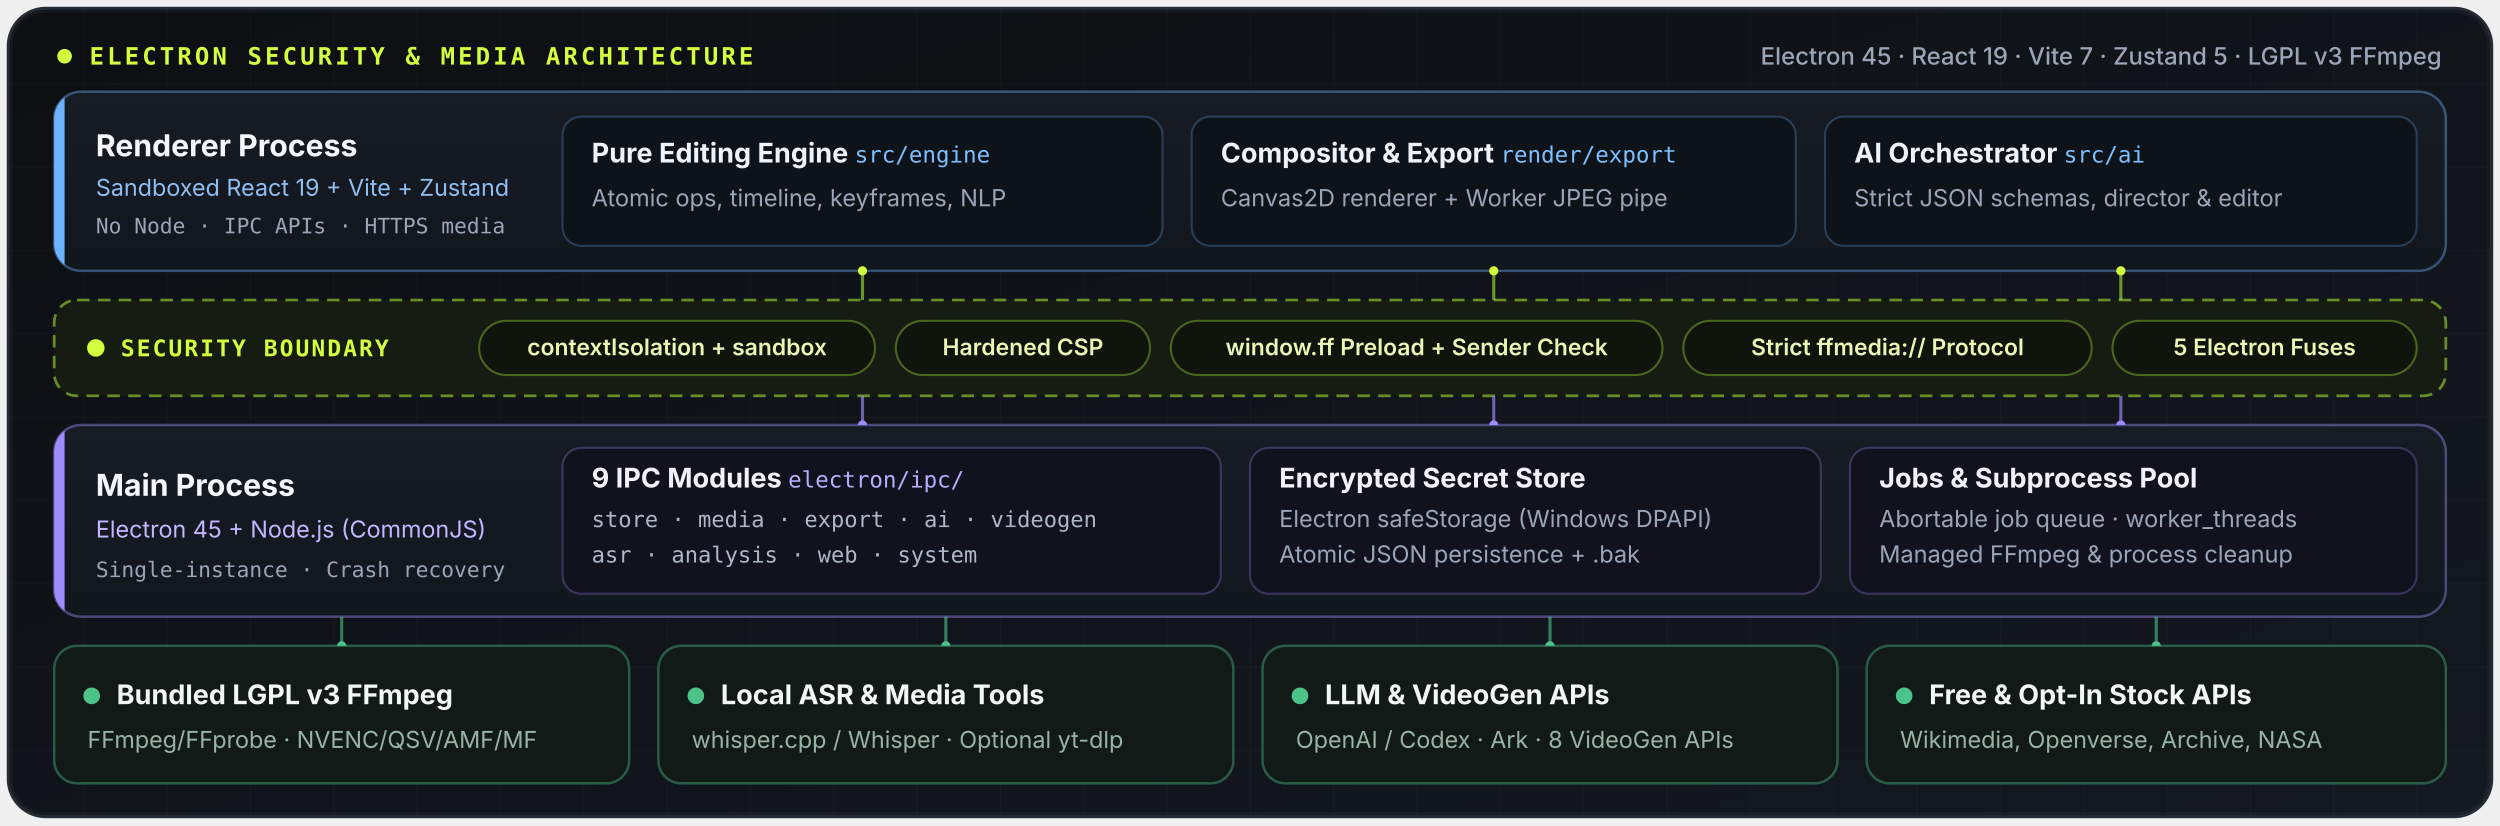
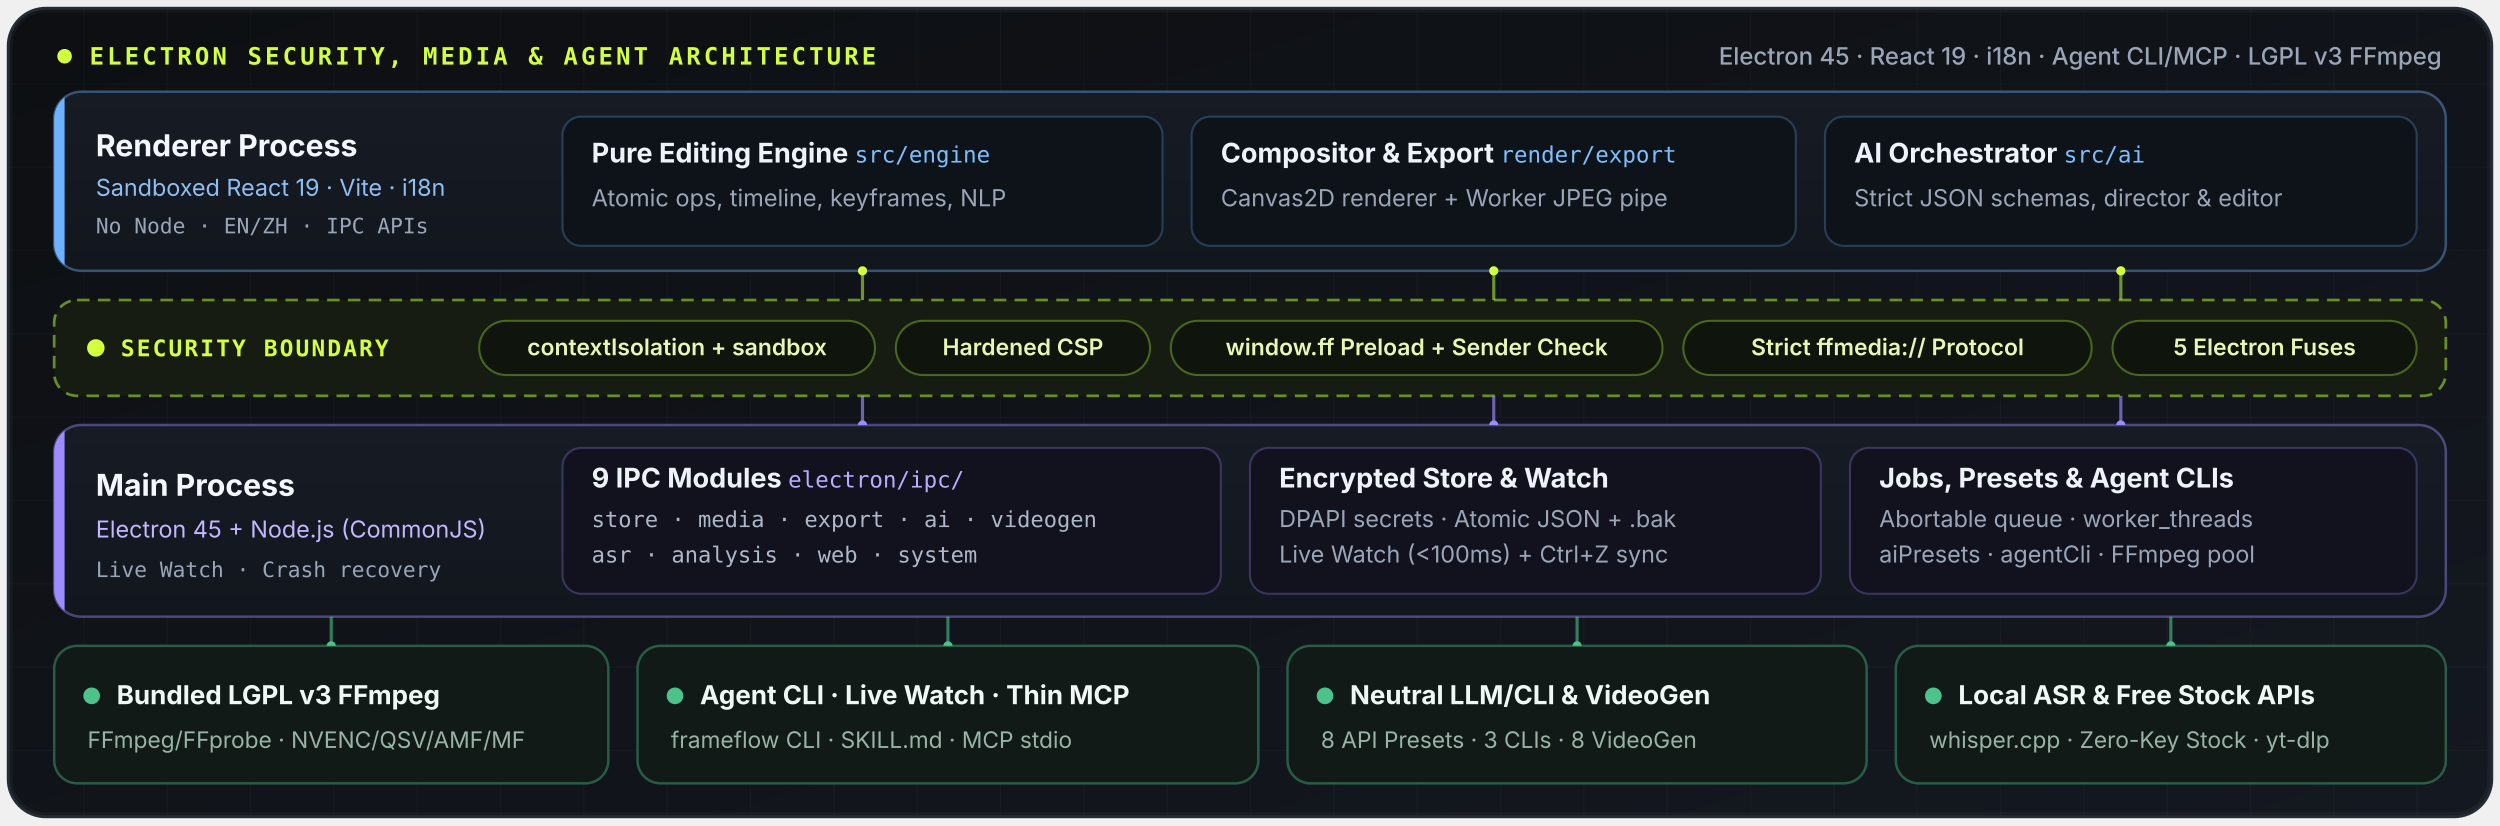
<svg xmlns="http://www.w3.org/2000/svg" viewBox="0 0 1200 396" width="1200" height="396" role="img" aria-labelledby="arch-dark-title arch-dark-desc">
  <defs>
    <linearGradient id="ad-bg" x1="0" y1="0" x2="1" y2="1">
      <stop offset="0%" stop-color="#0d0f12" />
      <stop offset="100%" stop-color="#141820" />
    </linearGradient>
    <linearGradient id="ad-layer" x1="0" y1="0" x2="0" y2="1">
      <stop offset="0%" stop-color="#171b24" />
      <stop offset="100%" stop-color="#12161d" />
    </linearGradient>
    <clipPath id="ad-outer-clip">
      <rect x="4" y="4" width="1192" height="388" rx="18" />
    </clipPath>
    <clipPath id="ad-renderer-clip">
      <rect x="0" y="0" width="1148" height="86" rx="13" />
    </clipPath>
    <clipPath id="ad-main-clip">
      <rect x="0" y="0" width="1148" height="92" rx="13" />
    </clipPath>
    <pattern id="ad-grid" width="40" height="40" patternUnits="userSpaceOnUse">
      <path d="M 40 0 L 0 0 0 40" fill="none" stroke="#ffffff" stroke-opacity="0.02" stroke-width="1" />
    </pattern>
  </defs>
  <g clip-path="url(#ad-outer-clip)">
    <rect x="4" y="4" width="1192" height="388" fill="url(#ad-bg)" />
    <rect x="4" y="4" width="1192" height="388" fill="url(#ad-grid)" />
  </g>
  <rect x="4" y="4" width="1192" height="388" rx="18" fill="none" stroke="#242b35" stroke-width="1.5" />
  <rect x="5.5" y="5.5" width="1189" height="385" rx="16.5" fill="none" stroke="#ffffff" stroke-opacity="0.04" stroke-width="1" />
  <g font-family="Inter, -apple-system, BlinkMacSystemFont, 'Segoe UI', Roboto, Helvetica, Arial, sans-serif">
    <circle cx="31" cy="27" r="3.5" fill="#d4ff3f" />
-     <text x="43" y="31" font-size="11.5" font-weight="700" letter-spacing="1.5" fill="#d4ff3f" font-family="ui-monospace, SFMono-Regular, Menlo, Monaco, Consolas, monospace">ELECTRON SECURITY &amp; MEDIA ARCHITECTURE</text>
-     <text x="1172" y="31" text-anchor="end" font-size="11.5" font-weight="500" fill="#9aa6b8">Electron 45 · React 19 · Vite 7 · Zustand 5 · LGPL v3 FFmpeg</text>
+     <text x="43" y="31" font-size="11.5" font-weight="700" letter-spacing="1.5" fill="#d4ff3f" font-family="ui-monospace, SFMono-Regular, Menlo, Monaco, Consolas, monospace">ELECTRON SECURITY, MEDIA &amp; AGENT ARCHITECTURE</text>
+     <text x="1172" y="31" text-anchor="end" font-size="11.5" font-weight="500" fill="#9aa6b8">Electron 45 · React 19 · i18n · Agent CLI/MCP · LGPL v3 FFmpeg</text>
  </g>
  <g transform="translate(26, 44)" font-family="Inter, -apple-system, BlinkMacSystemFont, 'Segoe UI', Roboto, Helvetica, Arial, sans-serif">
    <g clip-path="url(#ad-renderer-clip)">
      <rect x="0" y="0" width="1148" height="86" fill="url(#ad-layer)" />
      <rect x="0" y="0" width="5" height="86" fill="#6cb2ff" />
    </g>
    <rect x="0" y="0" width="1148" height="86" rx="13" fill="none" stroke="#6cb2ff" stroke-opacity="0.40" stroke-width="1.2" />
    <text x="20" y="31" font-size="14.5" font-weight="700" fill="#f4f7fb">Renderer Process</text>
-     <text x="20" y="50" font-size="11.2" fill="#8fbef0">Sandboxed React 19 + Vite + Zustand</text>
-     <text x="20" y="68" font-size="10.2" fill="#9aa6b8" font-family="ui-monospace, SFMono-Regular, Menlo, Monaco, Consolas, monospace">No Node · IPC APIs · HTTPS media</text>
+     <text x="20" y="50" font-size="11.2" fill="#8fbef0">Sandboxed React 19 · Vite · i18n</text>
+     <text x="20" y="68" font-size="10.2" fill="#9aa6b8" font-family="ui-monospace, SFMono-Regular, Menlo, Monaco, Consolas, monospace">No Node · EN/ZH · IPC APIs</text>
    <rect x="244" y="12" width="288" height="62" rx="9" fill="#0e131a" stroke="#6cb2ff" stroke-opacity="0.26" />
    <text x="258" y="34" font-size="13" font-weight="700" fill="#eef3fa">Pure Editing Engine <tspan font-size="10.8" font-weight="500" fill="#7ec0ff" font-family="ui-monospace, SFMono-Regular, Menlo, Monaco, Consolas, monospace">src/engine</tspan>
    </text>
    <text x="258" y="55" font-size="11.3" fill="#9aa6b8">Atomic ops, timeline, keyframes, NLP</text>
    <rect x="546" y="12" width="290" height="62" rx="9" fill="#0e131a" stroke="#6cb2ff" stroke-opacity="0.26" />
    <text x="560" y="34" font-size="13" font-weight="700" fill="#eef3fa">Compositor &amp; Export <tspan font-size="10.8" font-weight="500" fill="#7ec0ff" font-family="ui-monospace, SFMono-Regular, Menlo, Monaco, Consolas, monospace">render/export</tspan>
    </text>
    <text x="560" y="55" font-size="11.3" fill="#9aa6b8">Canvas2D renderer + Worker JPEG pipe</text>
    <rect x="850" y="12" width="284" height="62" rx="9" fill="#0e131a" stroke="#6cb2ff" stroke-opacity="0.26" />
    <text x="864" y="34" font-size="13" font-weight="700" fill="#eef3fa">AI Orchestrator <tspan font-size="10.8" font-weight="500" fill="#7ec0ff" font-family="ui-monospace, SFMono-Regular, Menlo, Monaco, Consolas, monospace">src/ai</tspan>
    </text>
    <text x="864" y="55" font-size="11.3" fill="#9aa6b8">Strict JSON schemas, director &amp; editor</text>
  </g>
  <g stroke="#a3e635" stroke-opacity="0.62" stroke-width="1.5">
    <line x1="414" y1="130" x2="414" y2="144" />
    <line x1="717" y1="130" x2="717" y2="144" />
    <line x1="1018" y1="130" x2="1018" y2="144" />
  </g>
  <g fill="#d4ff3f">
    <circle cx="414" cy="130" r="2.2" />
    <circle cx="717" cy="130" r="2.2" />
    <circle cx="1018" cy="130" r="2.2" />
  </g>
  <g transform="translate(26, 144)" font-family="Inter, -apple-system, BlinkMacSystemFont, 'Segoe UI', Roboto, Helvetica, Arial, sans-serif">
    <rect x="0" y="0" width="1148" height="46" rx="11" fill="#161c11" stroke="#a3e635" stroke-opacity="0.58" stroke-width="1.3" stroke-dasharray="6 4" />
    <circle cx="20" cy="23" r="4.2" fill="#d4ff3f" />
    <text x="32" y="27" font-size="11" font-weight="700" letter-spacing="1.0" fill="#d4ff3f" font-family="ui-monospace, SFMono-Regular, Menlo, Monaco, Consolas, monospace">SECURITY BOUNDARY</text>
    <rect x="204" y="10" width="190" height="26" rx="13" fill="#0f140c" stroke="#a3e635" stroke-opacity="0.38" />
    <text x="299" y="26.5" text-anchor="middle" font-size="11" font-weight="600" fill="#e8f7b5">contextIsolation + sandbox</text>
    <rect x="404" y="10" width="122" height="26" rx="13" fill="#0f140c" stroke="#a3e635" stroke-opacity="0.38" />
    <text x="465" y="26.5" text-anchor="middle" font-size="11" font-weight="600" fill="#e8f7b5">Hardened CSP</text>
    <rect x="536" y="10" width="236" height="26" rx="13" fill="#0f140c" stroke="#a3e635" stroke-opacity="0.38" />
    <text x="654" y="26.5" text-anchor="middle" font-size="11" font-weight="600" fill="#e8f7b5">window.ff Preload + Sender Check</text>
    <rect x="782" y="10" width="196" height="26" rx="13" fill="#0f140c" stroke="#a3e635" stroke-opacity="0.38" />
    <text x="880" y="26.5" text-anchor="middle" font-size="11" font-weight="600" fill="#e8f7b5">Strict ffmedia:// Protocol</text>
    <rect x="988" y="10" width="146" height="26" rx="13" fill="#0f140c" stroke="#a3e635" stroke-opacity="0.38" />
    <text x="1061" y="26.5" text-anchor="middle" font-size="11" font-weight="600" fill="#e8f7b5">5 Electron Fuses</text>
  </g>
  <g stroke="#9d8cff" stroke-opacity="0.65" stroke-width="1.5">
    <line x1="414" y1="190" x2="414" y2="204" />
    <line x1="717" y1="190" x2="717" y2="204" />
    <line x1="1018" y1="190" x2="1018" y2="204" />
  </g>
  <g fill="#9d8cff">
    <circle cx="414" cy="204" r="2.2" />
    <circle cx="717" cy="204" r="2.2" />
    <circle cx="1018" cy="204" r="2.2" />
  </g>
  <g transform="translate(26, 204)" font-family="Inter, -apple-system, BlinkMacSystemFont, 'Segoe UI', Roboto, Helvetica, Arial, sans-serif">
    <g clip-path="url(#ad-main-clip)">
      <rect x="0" y="0" width="1148" height="92" fill="url(#ad-layer)" />
      <rect x="0" y="0" width="5" height="92" fill="#9d8cff" />
    </g>
    <rect x="0" y="0" width="1148" height="92" rx="13" fill="none" stroke="#9d8cff" stroke-opacity="0.42" stroke-width="1.2" />
    <text x="20" y="34" font-size="14.5" font-weight="700" fill="#f4f7fb">Main Process</text>
    <text x="20" y="54" font-size="11.2" fill="#c3b7ff">Electron 45 + Node.js (CommonJS)</text>
-     <text x="20" y="73" font-size="10.2" fill="#9aa6b8" font-family="ui-monospace, SFMono-Regular, Menlo, Monaco, Consolas, monospace">Single-instance · Crash recovery</text>
+     <text x="20" y="73" font-size="10.2" fill="#9aa6b8" font-family="ui-monospace, SFMono-Regular, Menlo, Monaco, Consolas, monospace">Live Watch · Crash recovery</text>
    <rect x="244" y="11" width="316" height="70" rx="9" fill="#12111e" stroke="#9d8cff" stroke-opacity="0.28" />
    <text x="258" y="30" font-size="13" font-weight="700" fill="#eef3fa">9 IPC Modules <tspan font-size="10.8" font-weight="500" fill="#b8adff" font-family="ui-monospace, SFMono-Regular, Menlo, Monaco, Consolas, monospace">electron/ipc/</tspan>
    </text>
    <text x="258" y="49" font-size="10.6" fill="#aeb8c8" font-family="ui-monospace, SFMono-Regular, Menlo, Monaco, Consolas, monospace">store · media · export · ai · videogen</text>
    <text x="258" y="66" font-size="10.6" fill="#aeb8c8" font-family="ui-monospace, SFMono-Regular, Menlo, Monaco, Consolas, monospace">asr · analysis · web · system</text>
    <rect x="574" y="11" width="274" height="70" rx="9" fill="#12111e" stroke="#9d8cff" stroke-opacity="0.28" />
-     <text x="588" y="30" font-size="13" font-weight="700" fill="#eef3fa">Encrypted Secret Store</text>
-     <text x="588" y="49" font-size="11.3" fill="#9aa6b8">Electron safeStorage (Windows DPAPI)</text>
-     <text x="588" y="66" font-size="11.3" fill="#9aa6b8">Atomic JSON persistence + .bak</text>
+     <text x="588" y="30" font-size="13" font-weight="700" fill="#eef3fa">Encrypted Store &amp; Watch</text>
+     <text x="588" y="49" font-size="11.2" fill="#9aa6b8">DPAPI secrets · Atomic JSON + .bak</text>
+     <text x="588" y="66" font-size="11.2" fill="#9aa6b8">Live Watch (&lt;100ms) + Ctrl+Z sync</text>
    <rect x="862" y="11" width="272" height="70" rx="9" fill="#12111e" stroke="#9d8cff" stroke-opacity="0.28" />
-     <text x="876" y="30" font-size="13" font-weight="700" fill="#eef3fa">Jobs &amp; Subprocess Pool</text>
-     <text x="876" y="49" font-size="11.3" fill="#9aa6b8">Abortable job queue · worker_threads</text>
-     <text x="876" y="66" font-size="11.3" fill="#9aa6b8">Managed FFmpeg &amp; process cleanup</text>
+     <text x="876" y="30" font-size="13" font-weight="700" fill="#eef3fa">Jobs, Presets &amp; Agent CLIs</text>
+     <text x="876" y="49" font-size="11.2" fill="#9aa6b8">Abortable queue · worker_threads</text>
+     <text x="876" y="66" font-size="11.2" fill="#9aa6b8">aiPresets · agentCli · FFmpeg pool</text>
  </g>
  <g stroke="#4cc38a" stroke-opacity="0.60" stroke-width="1.5">
-     <line x1="164" y1="296" x2="164" y2="310" />
-     <line x1="454" y1="296" x2="454" y2="310" />
-     <line x1="744" y1="296" x2="744" y2="310" />
-     <line x1="1035" y1="296" x2="1035" y2="310" />
+     <line x1="159" y1="296" x2="159" y2="310" />
+     <line x1="455" y1="296" x2="455" y2="310" />
+     <line x1="757" y1="296" x2="757" y2="310" />
+     <line x1="1042" y1="296" x2="1042" y2="310" />
  </g>
  <g fill="#4cc38a">
-     <circle cx="164" cy="310" r="2.2" />
-     <circle cx="454" cy="310" r="2.2" />
-     <circle cx="744" cy="310" r="2.2" />
-     <circle cx="1035" cy="310" r="2.2" />
+     <circle cx="159" cy="310" r="2.2" />
+     <circle cx="455" cy="310" r="2.2" />
+     <circle cx="757" cy="310" r="2.2" />
+     <circle cx="1042" cy="310" r="2.2" />
  </g>
  <g transform="translate(26, 310)" font-family="Inter, -apple-system, BlinkMacSystemFont, 'Segoe UI', Roboto, Helvetica, Arial, sans-serif">
-     <rect x="0" y="0" width="276" height="66" rx="11" fill="#111a17" stroke="#4cc38a" stroke-opacity="0.40" stroke-width="1.2" />
+     <rect x="0" y="0" width="266" height="66" rx="11" fill="#111a17" stroke="#4cc38a" stroke-opacity="0.40" stroke-width="1.2" />
    <circle cx="18" cy="24" r="4" fill="#4cc38a" />
-     <text x="30" y="28" font-size="13" font-weight="700" fill="#f1f7f4">Bundled LGPL v3 FFmpeg</text>
-     <text x="16" y="49" font-size="11.2" fill="#99b3a7">FFmpeg/FFprobe · NVENC/QSV/AMF/MF</text>
-     <rect x="290" y="0" width="276" height="66" rx="11" fill="#111a17" stroke="#4cc38a" stroke-opacity="0.40" stroke-width="1.2" />
-     <circle cx="308" cy="24" r="4" fill="#4cc38a" />
-     <text x="320" y="28" font-size="13" font-weight="700" fill="#f1f7f4">Local ASR &amp; Media Tools</text>
-     <text x="306" y="49" font-size="11.2" fill="#99b3a7">whisper.cpp / Whisper · Optional yt-dlp</text>
-     <rect x="580" y="0" width="276" height="66" rx="11" fill="#111a17" stroke="#4cc38a" stroke-opacity="0.40" stroke-width="1.2" />
-     <circle cx="598" cy="24" r="4" fill="#4cc38a" />
-     <text x="610" y="28" font-size="13" font-weight="700" fill="#f1f7f4">LLM &amp; VideoGen APIs</text>
-     <text x="596" y="49" font-size="11.2" fill="#99b3a7">OpenAI / Codex · Ark · 8 VideoGen APIs</text>
-     <rect x="870" y="0" width="278" height="66" rx="11" fill="#111a17" stroke="#4cc38a" stroke-opacity="0.40" stroke-width="1.2" />
-     <circle cx="888" cy="24" r="4" fill="#4cc38a" />
-     <text x="900" y="28" font-size="13" font-weight="700" fill="#f1f7f4">Free &amp; Opt-In Stock APIs</text>
-     <text x="886" y="49" font-size="11.2" fill="#99b3a7">Wikimedia, Openverse, Archive, NASA</text>
+     <text x="30" y="28" font-size="12.5" font-weight="700" fill="#f1f7f4">Bundled LGPL v3 FFmpeg</text>
+     <text x="16" y="49" font-size="10.9" fill="#99b3a7">FFmpeg/FFprobe · NVENC/QSV/AMF/MF</text>
+     <rect x="280" y="0" width="298" height="66" rx="11" fill="#111a17" stroke="#4cc38a" stroke-opacity="0.40" stroke-width="1.2" />
+     <circle cx="298" cy="24" r="4" fill="#4cc38a" />
+     <text x="310" y="28" font-size="12.5" font-weight="700" fill="#f1f7f4">Agent CLI · Live Watch · Thin MCP</text>
+     <text x="296" y="49" font-size="10.9" fill="#99b3a7">frameflow CLI · SKILL.md · MCP stdio</text>
+     <rect x="592" y="0" width="278" height="66" rx="11" fill="#111a17" stroke="#4cc38a" stroke-opacity="0.40" stroke-width="1.2" />
+     <circle cx="610" cy="24" r="4" fill="#4cc38a" />
+     <text x="622" y="28" font-size="12.5" font-weight="700" fill="#f1f7f4">Neutral LLM/CLI &amp; VideoGen</text>
+     <text x="608" y="49" font-size="10.9" fill="#99b3a7">8 API Presets · 3 CLIs · 8 VideoGen</text>
+     <rect x="884" y="0" width="264" height="66" rx="11" fill="#111a17" stroke="#4cc38a" stroke-opacity="0.40" stroke-width="1.2" />
+     <circle cx="902" cy="24" r="4" fill="#4cc38a" />
+     <text x="914" y="28" font-size="12.5" font-weight="700" fill="#f1f7f4">Local ASR &amp; Free Stock APIs</text>
+     <text x="900" y="49" font-size="10.9" fill="#99b3a7">whisper.cpp · Zero-Key Stock · yt-dlp</text>
  </g>
</svg>
